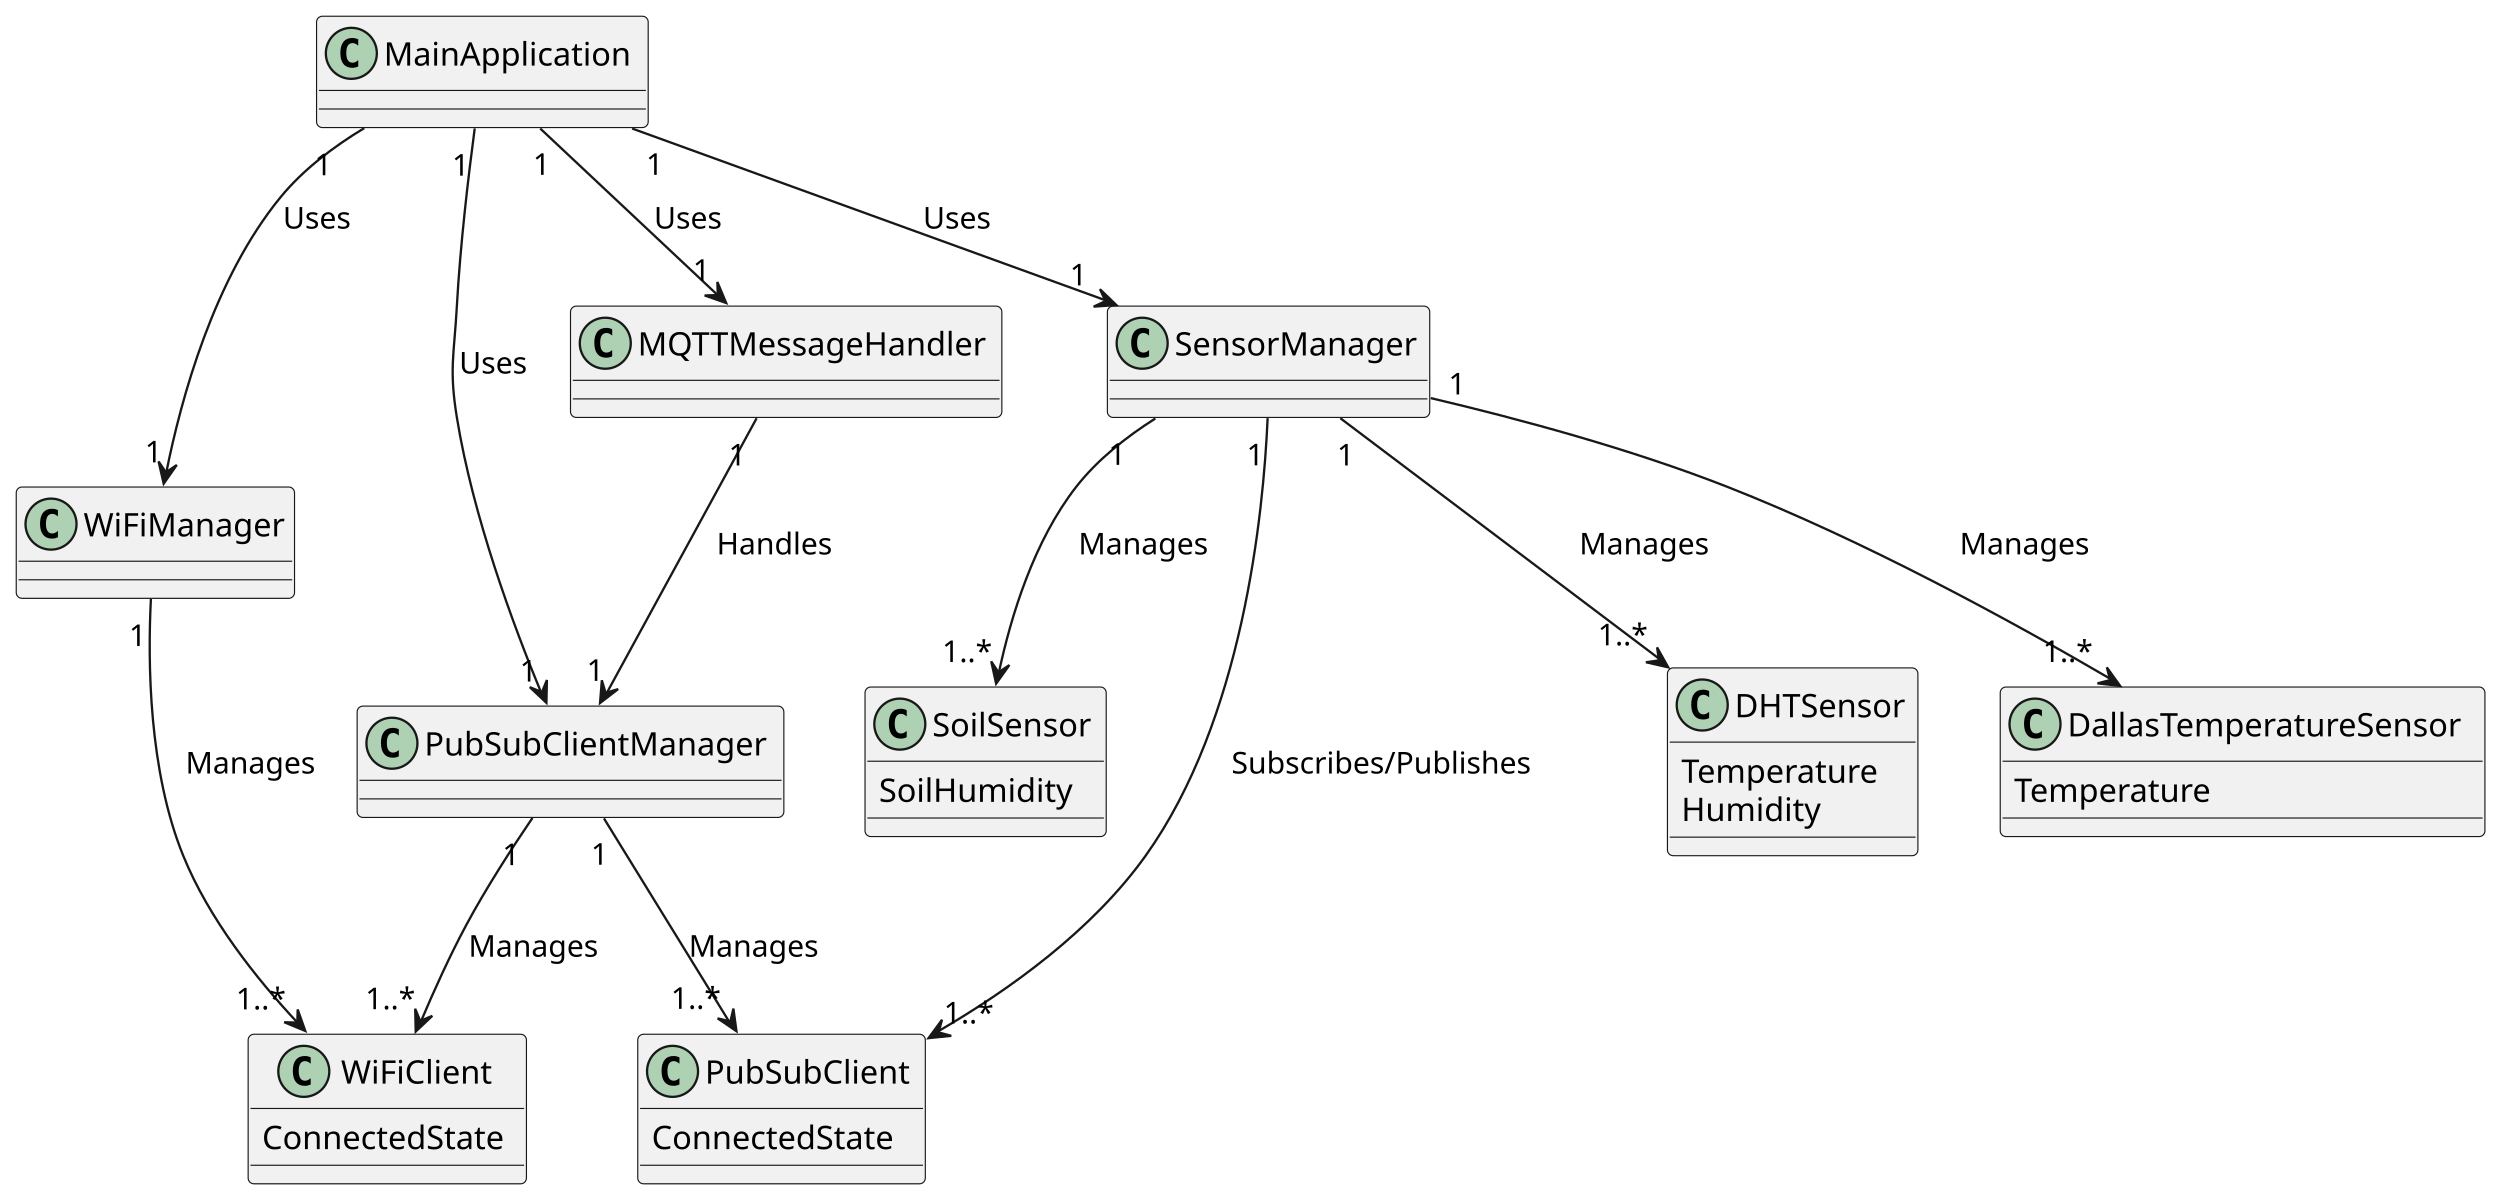
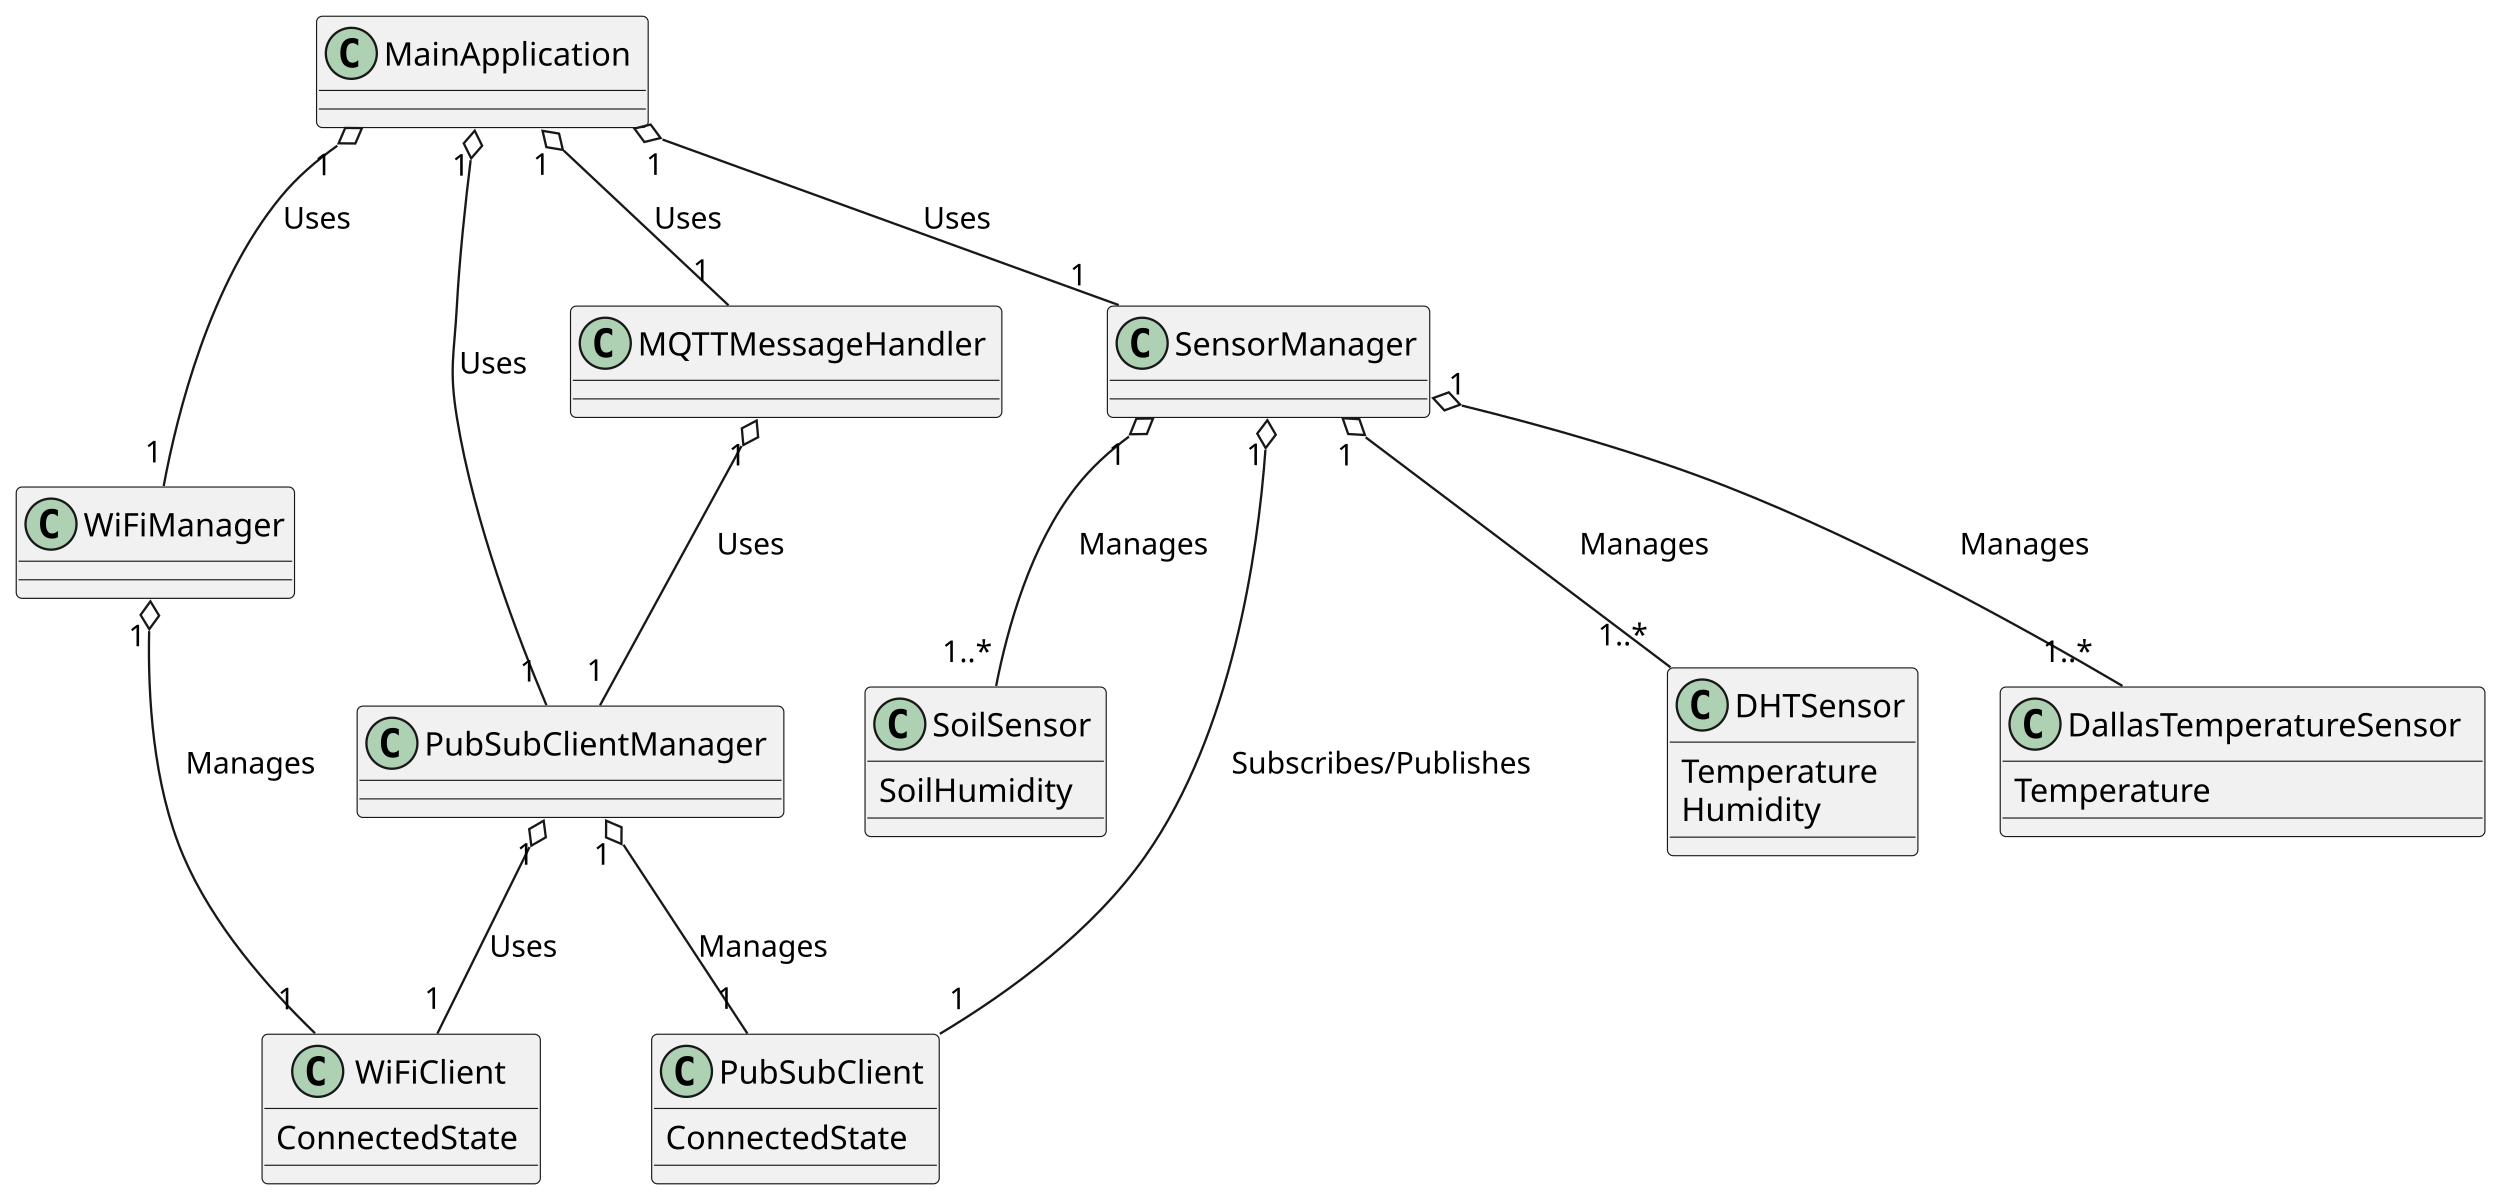
<svg xmlns="http://www.w3.org/2000/svg" contentStyleType="text/css" height="517px" preserveAspectRatio="none" style="width:1078px;height:517px;background:#FFFFFF;" version="1.1" viewBox="0 0 1078 517" width="1078px" zoomAndPan="magnify">
  <defs />
  <g>
    <g id="elem_WiFiManager">
      <rect codeLine="2" fill="#F1F1F1" height="48" id="WiFiManager" rx="2.5" ry="2.5" style="stroke:#181818;stroke-width:0.5;" width="120" x="7" y="210" />
      <ellipse cx="22" cy="226" fill="#ADD1B2" rx="11" ry="11" style="stroke:#181818;stroke-width:1.0;" />
      <path d="M24.973,231.643 Q24.392,231.942 23.753,232.091 Q23.114,232.241 22.408,232.241 Q19.901,232.241 18.581,230.589 Q17.262,228.937 17.262,225.816 Q17.262,222.686 18.581,221.035 Q19.901,219.383 22.408,219.383 Q23.114,219.383 23.761,219.532 Q24.409,219.682 24.973,219.981 L24.973,222.703 Q24.342,222.122 23.749,221.852 Q23.155,221.583 22.524,221.583 Q21.18,221.583 20.495,222.649 Q19.81,223.716 19.81,225.816 Q19.81,227.908 20.495,228.974 Q21.18,230.041 22.524,230.041 Q23.155,230.041 23.749,229.771 Q24.342,229.501 24.973,228.92 Z " fill="#000000" />
      <text fill="#000000" font-family="sans-serif" font-size="14" lengthAdjust="spacing" textLength="88" x="36" y="231.291">WiFiManager</text>
      <line style="stroke:#181818;stroke-width:0.5;" x1="8" x2="126" y1="242" y2="242" />
      <line style="stroke:#181818;stroke-width:0.5;" x1="8" x2="126" y1="250" y2="250" />
    </g>
    <g id="elem_PubSubClientManager">
      <rect codeLine="5" fill="#F1F1F1" height="48" id="PubSubClientManager" rx="2.5" ry="2.5" style="stroke:#181818;stroke-width:0.5;" width="184" x="154" y="304.48" />
      <ellipse cx="169" cy="320.48" fill="#ADD1B2" rx="11" ry="11" style="stroke:#181818;stroke-width:1.0;" />
      <path d="M171.973,326.123 Q171.392,326.422 170.753,326.571 Q170.114,326.721 169.408,326.721 Q166.901,326.721 165.582,325.069 Q164.262,323.417 164.262,320.296 Q164.262,317.166 165.582,315.515 Q166.901,313.863 169.408,313.863 Q170.114,313.863 170.761,314.012 Q171.409,314.162 171.973,314.461 L171.973,317.183 Q171.342,316.602 170.749,316.332 Q170.155,316.062 169.524,316.062 Q168.18,316.062 167.495,317.129 Q166.81,318.196 166.81,320.296 Q166.81,322.388 167.495,323.454 Q168.18,324.521 169.524,324.521 Q170.155,324.521 170.749,324.251 Q171.342,323.981 171.973,323.4 Z " fill="#000000" />
      <text fill="#000000" font-family="sans-serif" font-size="14" lengthAdjust="spacing" textLength="152" x="183" y="325.771">PubSubClientManager</text>
      <line style="stroke:#181818;stroke-width:0.5;" x1="155" x2="337" y1="336.48" y2="336.48" />
      <line style="stroke:#181818;stroke-width:0.5;" x1="155" x2="337" y1="344.48" y2="344.48" />
    </g>
    <g id="elem_SensorManager">
      <rect codeLine="8" fill="#F1F1F1" height="48" id="SensorManager" rx="2.5" ry="2.5" style="stroke:#181818;stroke-width:0.5;" width="139" x="477.5" y="132" />
      <ellipse cx="492.5" cy="148" fill="#ADD1B2" rx="11" ry="11" style="stroke:#181818;stroke-width:1.0;" />
      <path d="M495.473,153.643 Q494.892,153.942 494.253,154.091 Q493.614,154.241 492.908,154.241 Q490.401,154.241 489.082,152.589 Q487.762,150.937 487.762,147.816 Q487.762,144.686 489.082,143.035 Q490.401,141.383 492.908,141.383 Q493.614,141.383 494.261,141.532 Q494.909,141.682 495.473,141.981 L495.473,144.703 Q494.842,144.122 494.249,143.852 Q493.655,143.583 493.024,143.583 Q491.68,143.583 490.995,144.649 Q490.31,145.716 490.31,147.816 Q490.31,149.908 490.995,150.974 Q491.68,152.041 493.024,152.041 Q493.655,152.041 494.249,151.771 Q494.842,151.501 495.473,150.92 Z " fill="#000000" />
      <text fill="#000000" font-family="sans-serif" font-size="14" lengthAdjust="spacing" textLength="107" x="506.5" y="153.291">SensorManager</text>
      <line style="stroke:#181818;stroke-width:0.5;" x1="478.5" x2="615.5" y1="164" y2="164" />
      <line style="stroke:#181818;stroke-width:0.5;" x1="478.5" x2="615.5" y1="172" y2="172" />
    </g>
    <g id="elem_MQTTMessageHandler">
      <rect codeLine="11" fill="#F1F1F1" height="48" id="MQTTMessageHandler" rx="2.5" ry="2.5" style="stroke:#181818;stroke-width:0.5;" width="186" x="246" y="132" />
      <ellipse cx="261" cy="148" fill="#ADD1B2" rx="11" ry="11" style="stroke:#181818;stroke-width:1.0;" />
      <path d="M263.973,153.643 Q263.392,153.942 262.753,154.091 Q262.114,154.241 261.408,154.241 Q258.901,154.241 257.582,152.589 Q256.262,150.937 256.262,147.816 Q256.262,144.686 257.582,143.035 Q258.901,141.383 261.408,141.383 Q262.114,141.383 262.761,141.532 Q263.409,141.682 263.973,141.981 L263.973,144.703 Q263.342,144.122 262.749,143.852 Q262.155,143.583 261.524,143.583 Q260.18,143.583 259.495,144.649 Q258.81,145.716 258.81,147.816 Q258.81,149.908 259.495,150.974 Q260.18,152.041 261.524,152.041 Q262.155,152.041 262.749,151.771 Q263.342,151.501 263.973,150.92 Z " fill="#000000" />
      <text fill="#000000" font-family="sans-serif" font-size="14" lengthAdjust="spacing" textLength="154" x="275" y="153.291">MQTTMessageHandler</text>
      <line style="stroke:#181818;stroke-width:0.5;" x1="247" x2="431" y1="164" y2="164" />
      <line style="stroke:#181818;stroke-width:0.5;" x1="247" x2="431" y1="172" y2="172" />
    </g>
    <g id="elem_MainApplication">
      <rect codeLine="14" fill="#F1F1F1" height="48" id="MainApplication" rx="2.5" ry="2.5" style="stroke:#181818;stroke-width:0.5;" width="143" x="136.5" y="7" />
      <ellipse cx="151.5" cy="23" fill="#ADD1B2" rx="11" ry="11" style="stroke:#181818;stroke-width:1.0;" />
      <path d="M154.473,28.643 Q153.892,28.942 153.253,29.091 Q152.614,29.241 151.908,29.241 Q149.401,29.241 148.082,27.589 Q146.762,25.937 146.762,22.816 Q146.762,19.686 148.082,18.035 Q149.401,16.383 151.908,16.383 Q152.614,16.383 153.261,16.532 Q153.909,16.682 154.473,16.98 L154.473,19.703 Q153.842,19.122 153.249,18.852 Q152.655,18.582 152.024,18.582 Q150.68,18.582 149.995,19.649 Q149.31,20.716 149.31,22.816 Q149.31,24.908 149.995,25.974 Q150.68,27.041 152.024,27.041 Q152.655,27.041 153.249,26.771 Q153.842,26.502 154.473,25.92 Z " fill="#000000" />
      <text fill="#000000" font-family="sans-serif" font-size="14" lengthAdjust="spacing" textLength="111" x="165.5" y="28.291">MainApplication</text>
      <line style="stroke:#181818;stroke-width:0.5;" x1="137.5" x2="278.5" y1="39" y2="39" />
      <line style="stroke:#181818;stroke-width:0.5;" x1="137.5" x2="278.5" y1="47" y2="47" />
    </g>
    <g id="elem_WiFiClient">
-       <rect codeLine="17" fill="#F1F1F1" height="64.488" id="WiFiClient" rx="2.5" ry="2.5" style="stroke:#181818;stroke-width:0.5;" width="120" x="107" y="445.97" />
-       <ellipse cx="131" cy="461.97" fill="#ADD1B2" rx="11" ry="11" style="stroke:#181818;stroke-width:1.0;" />
-       <path d="M133.973,467.613 Q133.392,467.912 132.753,468.061 Q132.114,468.211 131.408,468.211 Q128.901,468.211 127.582,466.559 Q126.262,464.907 126.262,461.786 Q126.262,458.656 127.582,457.005 Q128.901,455.353 131.408,455.353 Q132.114,455.353 132.761,455.502 Q133.409,455.652 133.973,455.95 L133.973,458.673 Q133.342,458.092 132.749,457.822 Q132.155,457.553 131.524,457.553 Q130.18,457.553 129.495,458.619 Q128.81,459.686 128.81,461.786 Q128.81,463.878 129.495,464.944 Q130.18,466.011 131.524,466.011 Q132.155,466.011 132.749,465.741 Q133.342,465.471 133.973,464.89 Z " fill="#000000" />
-       <text fill="#000000" font-family="sans-serif" font-size="14" lengthAdjust="spacing" textLength="68" x="147" y="467.261">WiFiClient</text>
-       <line style="stroke:#181818;stroke-width:0.5;" x1="108" x2="226" y1="477.97" y2="477.97" />
-       <text fill="#000000" font-family="sans-serif" font-size="14" lengthAdjust="spacing" textLength="108" x="113" y="495.505">ConnectedState</text>
-       <line style="stroke:#181818;stroke-width:0.5;" x1="108" x2="226" y1="502.458" y2="502.458" />
+       <rect codeLine="17" fill="#F1F1F1" height="64.488" id="WiFiClient" rx="2.5" ry="2.5" style="stroke:#181818;stroke-width:0.5;" width="120" x="113" y="445.97" />
+       <ellipse cx="137" cy="461.97" fill="#ADD1B2" rx="11" ry="11" style="stroke:#181818;stroke-width:1.0;" />
+       <path d="M139.973,467.613 Q139.392,467.912 138.753,468.061 Q138.114,468.211 137.408,468.211 Q134.901,468.211 133.582,466.559 Q132.262,464.907 132.262,461.786 Q132.262,458.656 133.582,457.005 Q134.901,455.353 137.408,455.353 Q138.114,455.353 138.761,455.502 Q139.409,455.652 139.973,455.95 L139.973,458.673 Q139.342,458.092 138.749,457.822 Q138.155,457.553 137.524,457.553 Q136.18,457.553 135.495,458.619 Q134.81,459.686 134.81,461.786 Q134.81,463.878 135.495,464.944 Q136.18,466.011 137.524,466.011 Q138.155,466.011 138.749,465.741 Q139.342,465.471 139.973,464.89 Z " fill="#000000" />
+       <text fill="#000000" font-family="sans-serif" font-size="14" lengthAdjust="spacing" textLength="68" x="153" y="467.261">WiFiClient</text>
+       <line style="stroke:#181818;stroke-width:0.5;" x1="114" x2="232" y1="477.97" y2="477.97" />
+       <text fill="#000000" font-family="sans-serif" font-size="14" lengthAdjust="spacing" textLength="108" x="119" y="495.505">ConnectedState</text>
+       <line style="stroke:#181818;stroke-width:0.5;" x1="114" x2="232" y1="502.458" y2="502.458" />
    </g>
    <g id="elem_PubSubClient">
-       <rect codeLine="21" fill="#F1F1F1" height="64.488" id="PubSubClient" rx="2.5" ry="2.5" style="stroke:#181818;stroke-width:0.5;" width="124" x="275" y="445.97" />
-       <ellipse cx="290" cy="461.97" fill="#ADD1B2" rx="11" ry="11" style="stroke:#181818;stroke-width:1.0;" />
-       <path d="M292.973,467.613 Q292.392,467.912 291.753,468.061 Q291.114,468.211 290.408,468.211 Q287.901,468.211 286.582,466.559 Q285.262,464.907 285.262,461.786 Q285.262,458.656 286.582,457.005 Q287.901,455.353 290.408,455.353 Q291.114,455.353 291.761,455.502 Q292.409,455.652 292.973,455.95 L292.973,458.673 Q292.342,458.092 291.749,457.822 Q291.155,457.553 290.524,457.553 Q289.18,457.553 288.495,458.619 Q287.81,459.686 287.81,461.786 Q287.81,463.878 288.495,464.944 Q289.18,466.011 290.524,466.011 Q291.155,466.011 291.749,465.741 Q292.342,465.471 292.973,464.89 Z " fill="#000000" />
-       <text fill="#000000" font-family="sans-serif" font-size="14" lengthAdjust="spacing" textLength="92" x="304" y="467.261">PubSubClient</text>
-       <line style="stroke:#181818;stroke-width:0.5;" x1="276" x2="398" y1="477.97" y2="477.97" />
-       <text fill="#000000" font-family="sans-serif" font-size="14" lengthAdjust="spacing" textLength="108" x="281" y="495.505">ConnectedState</text>
-       <line style="stroke:#181818;stroke-width:0.5;" x1="276" x2="398" y1="502.458" y2="502.458" />
+       <rect codeLine="21" fill="#F1F1F1" height="64.488" id="PubSubClient" rx="2.5" ry="2.5" style="stroke:#181818;stroke-width:0.5;" width="124" x="281" y="445.97" />
+       <ellipse cx="296" cy="461.97" fill="#ADD1B2" rx="11" ry="11" style="stroke:#181818;stroke-width:1.0;" />
+       <path d="M298.973,467.613 Q298.392,467.912 297.753,468.061 Q297.114,468.211 296.408,468.211 Q293.901,468.211 292.582,466.559 Q291.262,464.907 291.262,461.786 Q291.262,458.656 292.582,457.005 Q293.901,455.353 296.408,455.353 Q297.114,455.353 297.761,455.502 Q298.409,455.652 298.973,455.95 L298.973,458.673 Q298.342,458.092 297.749,457.822 Q297.155,457.553 296.524,457.553 Q295.18,457.553 294.495,458.619 Q293.81,459.686 293.81,461.786 Q293.81,463.878 294.495,464.944 Q295.18,466.011 296.524,466.011 Q297.155,466.011 297.749,465.741 Q298.342,465.471 298.973,464.89 Z " fill="#000000" />
+       <text fill="#000000" font-family="sans-serif" font-size="14" lengthAdjust="spacing" textLength="92" x="310" y="467.261">PubSubClient</text>
+       <line style="stroke:#181818;stroke-width:0.5;" x1="282" x2="404" y1="477.97" y2="477.97" />
+       <text fill="#000000" font-family="sans-serif" font-size="14" lengthAdjust="spacing" textLength="108" x="287" y="495.505">ConnectedState</text>
+       <line style="stroke:#181818;stroke-width:0.5;" x1="282" x2="404" y1="502.458" y2="502.458" />
    </g>
    <g id="elem_DHTSensor">
      <rect codeLine="25" fill="#F1F1F1" height="80.977" id="DHTSensor" rx="2.5" ry="2.5" style="stroke:#181818;stroke-width:0.5;" width="108" x="719" y="288" />
      <ellipse cx="734" cy="304" fill="#ADD1B2" rx="11" ry="11" style="stroke:#181818;stroke-width:1.0;" />
      <path d="M736.973,309.643 Q736.392,309.942 735.753,310.091 Q735.114,310.241 734.408,310.241 Q731.901,310.241 730.582,308.589 Q729.262,306.937 729.262,303.816 Q729.262,300.687 730.582,299.035 Q731.901,297.383 734.408,297.383 Q735.114,297.383 735.761,297.532 Q736.409,297.682 736.973,297.981 L736.973,300.703 Q736.342,300.122 735.749,299.852 Q735.155,299.582 734.524,299.582 Q733.18,299.582 732.495,300.649 Q731.81,301.716 731.81,303.816 Q731.81,305.908 732.495,306.974 Q733.18,308.041 734.524,308.041 Q735.155,308.041 735.749,307.771 Q736.342,307.502 736.973,306.92 Z " fill="#000000" />
      <text fill="#000000" font-family="sans-serif" font-size="14" lengthAdjust="spacing" textLength="76" x="748" y="309.291">DHTSensor</text>
      <line style="stroke:#181818;stroke-width:0.5;" x1="720" x2="826" y1="320" y2="320" />
      <text fill="#000000" font-family="sans-serif" font-size="14" lengthAdjust="spacing" textLength="89" x="725" y="337.535">Temperature</text>
      <text fill="#000000" font-family="sans-serif" font-size="14" lengthAdjust="spacing" textLength="61" x="725" y="354.023">Humidity</text>
      <line style="stroke:#181818;stroke-width:0.5;" x1="720" x2="826" y1="360.977" y2="360.977" />
    </g>
    <g id="elem_DallasTemperatureSensor">
      <rect codeLine="30" fill="#F1F1F1" height="64.488" id="DallasTemperatureSensor" rx="2.5" ry="2.5" style="stroke:#181818;stroke-width:0.5;" width="209" x="862.5" y="296.24" />
      <ellipse cx="877.5" cy="312.24" fill="#ADD1B2" rx="11" ry="11" style="stroke:#181818;stroke-width:1.0;" />
      <path d="M880.473,317.883 Q879.892,318.182 879.253,318.331 Q878.614,318.481 877.908,318.481 Q875.401,318.481 874.082,316.829 Q872.762,315.177 872.762,312.056 Q872.762,308.926 874.082,307.275 Q875.401,305.623 877.908,305.623 Q878.614,305.623 879.261,305.772 Q879.909,305.922 880.473,306.221 L880.473,308.943 Q879.842,308.362 879.249,308.092 Q878.655,307.822 878.024,307.822 Q876.68,307.822 875.995,308.889 Q875.31,309.956 875.31,312.056 Q875.31,314.148 875.995,315.214 Q876.68,316.281 878.024,316.281 Q878.655,316.281 879.249,316.011 Q879.842,315.741 880.473,315.16 Z " fill="#000000" />
      <text fill="#000000" font-family="sans-serif" font-size="14" lengthAdjust="spacing" textLength="177" x="891.5" y="317.531">DallasTemperatureSensor</text>
      <line style="stroke:#181818;stroke-width:0.5;" x1="863.5" x2="1070.5" y1="328.24" y2="328.24" />
      <text fill="#000000" font-family="sans-serif" font-size="14" lengthAdjust="spacing" textLength="89" x="868.5" y="345.775">Temperature</text>
      <line style="stroke:#181818;stroke-width:0.5;" x1="863.5" x2="1070.5" y1="352.728" y2="352.728" />
    </g>
    <g id="elem_SoilSensor">
      <rect codeLine="34" fill="#F1F1F1" height="64.488" id="SoilSensor" rx="2.5" ry="2.5" style="stroke:#181818;stroke-width:0.5;" width="104" x="373" y="296.24" />
      <ellipse cx="388" cy="312.24" fill="#ADD1B2" rx="11" ry="11" style="stroke:#181818;stroke-width:1.0;" />
      <path d="M390.973,317.883 Q390.392,318.182 389.753,318.331 Q389.114,318.481 388.408,318.481 Q385.901,318.481 384.582,316.829 Q383.262,315.177 383.262,312.056 Q383.262,308.926 384.582,307.275 Q385.901,305.623 388.408,305.623 Q389.114,305.623 389.761,305.772 Q390.409,305.922 390.973,306.221 L390.973,308.943 Q390.342,308.362 389.749,308.092 Q389.155,307.822 388.524,307.822 Q387.18,307.822 386.495,308.889 Q385.81,309.956 385.81,312.056 Q385.81,314.148 386.495,315.214 Q387.18,316.281 388.524,316.281 Q389.155,316.281 389.749,316.011 Q390.342,315.741 390.973,315.16 Z " fill="#000000" />
      <text fill="#000000" font-family="sans-serif" font-size="14" lengthAdjust="spacing" textLength="72" x="402" y="317.531">SoilSensor</text>
      <line style="stroke:#181818;stroke-width:0.5;" x1="374" x2="476" y1="328.24" y2="328.24" />
      <text fill="#000000" font-family="sans-serif" font-size="14" lengthAdjust="spacing" textLength="86" x="379" y="345.775">SoilHumidity</text>
      <line style="stroke:#181818;stroke-width:0.5;" x1="374" x2="476" y1="352.728" y2="352.728" />
    </g>
    <g id="link_WiFiManager_WiFiClient">
-       <path codeLine="38" d="M65.07,258.23 C63.67,285.73 64.14,332.41 79,368.97 C90.02,396.09 110.25,421.73 128.53,441.24 " fill="none" id="WiFiManager-to-WiFiClient" style="stroke:#181818;stroke-width:1.0;" />
-       <polygon fill="#181818" points="131.65,444.56,128.357,435.278,128.208,440.933,122.554,440.784,131.65,444.56" style="stroke:#181818;stroke-width:1.0;" />
+       <path codeLine="38" d="M64.31,272.15 C63.71,299.9 65.9,338.19 79,368.97 C91.57,398.52 115.34,425.77 135.83,445.54 " fill="none" id="WiFiManager-backto-WiFiClient" style="stroke:#181818;stroke-width:1.0;" />
+       <polygon fill="none" points="64.86,259.32,60.619,265.152,64.372,271.31,68.613,265.478,64.86,259.32" style="stroke:#181818;stroke-width:1.0;" />
      <text fill="#000000" font-family="sans-serif" font-size="13" lengthAdjust="spacing" textLength="55" x="80" y="333.548">Manages</text>
-       <text fill="#000000" font-family="sans-serif" font-size="13" lengthAdjust="spacing" textLength="8" x="55.625" y="278.57">1</text>
-       <text fill="#000000" font-family="sans-serif" font-size="13" lengthAdjust="spacing" textLength="22" x="101.722" y="435.254">1..*</text>
+       <text fill="#000000" font-family="sans-serif" font-size="13" lengthAdjust="spacing" textLength="8" x="55.363" y="278.682">1</text>
+       <text fill="#000000" font-family="sans-serif" font-size="13" lengthAdjust="spacing" textLength="8" x="119.725" y="435.23">1</text>
    </g>
    <g id="link_PubSubClientManager_WiFiClient">
-       <path codeLine="39" d="M229.59,352.7 C220.59,365.93 209.56,383.01 201,398.97 C193.89,412.22 187.08,427.27 181.44,440.6 " fill="none" id="PubSubClientManager-to-WiFiClient" style="stroke:#181818;stroke-width:1.0;" />
-       <polygon fill="#181818" points="179.25,444.81,186.411,438.049,181.178,440.197,179.03,434.964,179.25,444.81" style="stroke:#181818;stroke-width:1.0;" />
-       <text fill="#000000" font-family="sans-serif" font-size="13" lengthAdjust="spacing" textLength="55" x="202" y="412.538">Manages</text>
-       <text fill="#000000" font-family="sans-serif" font-size="13" lengthAdjust="spacing" textLength="8" x="216.615" y="373.038">1</text>
-       <text fill="#000000" font-family="sans-serif" font-size="13" lengthAdjust="spacing" textLength="22" x="157.508" y="435.18">1..*</text>
+       <path codeLine="39" d="M228.31,365.28 C216.18,389.83 200.24,422.09 188.59,445.67 " fill="none" id="PubSubClientManager-backto-WiFiClient" style="stroke:#181818;stroke-width:1.0;" />
+       <polygon fill="none" points="234.43,353.89,228.187,357.498,229.116,364.649,235.36,361.041,234.43,353.89" style="stroke:#181818;stroke-width:1.0;" />
+       <text fill="#000000" font-family="sans-serif" font-size="13" lengthAdjust="spacing" textLength="30" x="211" y="412.538">Uses</text>
+       <text fill="#000000" font-family="sans-serif" font-size="13" lengthAdjust="spacing" textLength="8" x="222.829" y="372.873">1</text>
+       <text fill="#000000" font-family="sans-serif" font-size="13" lengthAdjust="spacing" textLength="8" x="182.98" y="435.011">1</text>
    </g>
    <g id="link_PubSubClientManager_PubSubClient">
-       <path codeLine="40" d="M260.42,352.89 C274.95,376.48 297.58,413.23 314.48,440.66 " fill="none" id="PubSubClientManager-to-PubSubClient" style="stroke:#181818;stroke-width:1.0;" />
-       <polygon fill="#181818" points="317.57,444.67,316.245,434.911,314.943,440.416,309.438,439.114,317.57,444.67" style="stroke:#181818;stroke-width:1.0;" />
-       <text fill="#000000" font-family="sans-serif" font-size="13" lengthAdjust="spacing" textLength="55" x="297" y="412.538">Manages</text>
-       <text fill="#000000" font-family="sans-serif" font-size="13" lengthAdjust="spacing" textLength="8" x="254.83" y="372.873">1</text>
-       <text fill="#000000" font-family="sans-serif" font-size="13" lengthAdjust="spacing" textLength="22" x="289.294" y="435.011">1..*</text>
+       <path codeLine="40" d="M268.84,364.27 C285.03,388.93 306.59,421.76 322.29,445.67 " fill="none" id="PubSubClientManager-backto-PubSubClient" style="stroke:#181818;stroke-width:1.0;" />
+       <polygon fill="none" points="261.37,353.89,261.322,361.101,267.959,363.919,268.008,356.708,261.37,353.89" style="stroke:#181818;stroke-width:1.0;" />
+       <text fill="#000000" font-family="sans-serif" font-size="13" lengthAdjust="spacing" textLength="55" x="301" y="412.538">Manages</text>
+       <text fill="#000000" font-family="sans-serif" font-size="13" lengthAdjust="spacing" textLength="8" x="255.999" y="372.873">1</text>
+       <text fill="#000000" font-family="sans-serif" font-size="13" lengthAdjust="spacing" textLength="8" x="309.194" y="435.011">1</text>
    </g>
    <g id="link_SensorManager_DHTSensor">
-       <path codeLine="41" d="M577.95,180.34 C613.29,207 671.87,251.19 715.62,284.2 " fill="none" id="SensorManager-to-DHTSensor" style="stroke:#181818;stroke-width:1.0;" />
-       <polygon fill="#181818" points="719.34,287.76,714.54,279.16,715.34,284.76,709.74,285.56,719.34,287.76" style="stroke:#181818;stroke-width:1.0;" />
+       <path codeLine="41" d="M588.88,188.59 C625.97,216.57 680.31,257.56 720.34,287.76 " fill="none" id="SensorManager-backto-DHTSensor" style="stroke:#181818;stroke-width:1.0;" />
+       <polygon fill="none" points="578.95,180.34,581.329,187.147,588.528,187.57,586.149,180.762,578.95,180.34" style="stroke:#181818;stroke-width:1.0;" />
      <text fill="#000000" font-family="sans-serif" font-size="13" lengthAdjust="spacing" textLength="55" x="681" y="239.068">Manages</text>
      <text fill="#000000" font-family="sans-serif" font-size="13" lengthAdjust="spacing" textLength="8" x="576.519" y="200.707">1</text>
      <text fill="#000000" font-family="sans-serif" font-size="13" lengthAdjust="spacing" textLength="22" x="688.99" y="278.268">1..*</text>
    </g>
    <g id="link_SensorManager_DallasTemperatureSensor">
-       <path codeLine="42" d="M616.95,171.66 C655.42,180.72 703.6,193.74 745,210 C803.43,232.94 866.34,267.23 910.22,292.85 " fill="none" id="SensorManager-to-DallasTemperatureSensor" style="stroke:#181818;stroke-width:1.0;" />
-       <polygon fill="#181818" points="914.21,295.77,908.468,287.768,909.896,293.242,904.423,294.67,914.21,295.77" style="stroke:#181818;stroke-width:1.0;" />
+       <path codeLine="42" d="M630.38,174.89 C666.25,183.71 708.29,195.58 745,210 C805.68,233.82 871.2,269.89 915.21,295.77 " fill="none" id="SensorManager-backto-DallasTemperatureSensor" style="stroke:#181818;stroke-width:1.0;" />
+       <polygon fill="none" points="617.95,171.66,622.846,176.954,629.616,174.471,624.72,169.177,617.95,171.66" style="stroke:#181818;stroke-width:1.0;" />
      <text fill="#000000" font-family="sans-serif" font-size="13" lengthAdjust="spacing" textLength="55" x="845" y="239.068">Manages</text>
      <text fill="#000000" font-family="sans-serif" font-size="13" lengthAdjust="spacing" textLength="8" x="624.576" y="170.086">1</text>
      <text fill="#000000" font-family="sans-serif" font-size="13" lengthAdjust="spacing" textLength="22" x="880.848" y="285.452">1..*</text>
    </g>
    <g id="link_SensorManager_SoilSensor">
-       <path codeLine="43" d="M498.19,180.45 C485.65,188.38 473.14,198.26 464,210 C445.91,233.23 436.01,265.25 430.72,289.99 " fill="none" id="SensorManager-to-SoilSensor" style="stroke:#181818;stroke-width:1.0;" />
-       <polygon fill="#181818" points="429.53,294.8,435.249,286.782,430.53,289.901,427.41,285.182,429.53,294.8" style="stroke:#181818;stroke-width:1.0;" />
+       <path codeLine="43" d="M486.83,188.24 C478.34,194.57 470.35,201.83 464,210 C444.46,235.09 434.48,270.44 429.53,295.8 " fill="none" id="SensorManager-backto-SoilSensor" style="stroke:#181818;stroke-width:1.0;" />
+       <polygon fill="none" points="497.19,180.45,489.98,180.549,487.298,187.243,494.508,187.144,497.19,180.45" style="stroke:#181818;stroke-width:1.0;" />
      <text fill="#000000" font-family="sans-serif" font-size="13" lengthAdjust="spacing" textLength="55" x="465" y="239.068">Manages</text>
      <text fill="#000000" font-family="sans-serif" font-size="13" lengthAdjust="spacing" textLength="8" x="477.978" y="200.443">1</text>
      <text fill="#000000" font-family="sans-serif" font-size="13" lengthAdjust="spacing" textLength="22" x="406.256" y="285.488">1..*</text>
    </g>
    <g id="link_SensorManager_PubSubClient">
-       <path codeLine="44" d="M546.6,180.3 C544.78,221.95 535.87,310.3 494,368.97 C471.18,400.95 435.79,426.54 404.38,444.79 " fill="none" id="SensorManager-to-PubSubClient" style="stroke:#181818;stroke-width:1.0;" />
-       <polygon fill="#181818" points="400.38,447.65,410.178,446.651,404.719,445.166,406.204,439.708,400.38,447.65" style="stroke:#181818;stroke-width:1.0;" />
+       <path codeLine="44" d="M545.66,193.95 C542.36,239.03 531.21,315.8 494,368.97 C471.44,401.21 436.09,427.31 405.26,445.79 " fill="none" id="SensorManager-backto-PubSubClient" style="stroke:#181818;stroke-width:1.0;" />
+       <polygon fill="none" points="546.49,181.22,542.128,186.962,545.751,193.197,550.113,187.455,546.49,181.22" style="stroke:#181818;stroke-width:1.0;" />
      <text fill="#000000" font-family="sans-serif" font-size="13" lengthAdjust="spacing" textLength="135" x="531" y="333.548">Subscribes/Publishes</text>
-       <text fill="#000000" font-family="sans-serif" font-size="13" lengthAdjust="spacing" textLength="8" x="537.528" y="200.657">1</text>
-       <text fill="#000000" font-family="sans-serif" font-size="13" lengthAdjust="spacing" textLength="22" x="406.947" y="441.309">1..*</text>
+       <text fill="#000000" font-family="sans-serif" font-size="13" lengthAdjust="spacing" textLength="8" x="537.391" y="200.558">1</text>
+       <text fill="#000000" font-family="sans-serif" font-size="13" lengthAdjust="spacing" textLength="8" x="409.276" y="435.156">1</text>
    </g>
    <g id="link_MQTTMessageHandler_PubSubClientManager">
-       <path codeLine="45" d="M326.26,180.34 C309.41,211.25 279.7,265.7 261.54,298.99 " fill="none" id="MQTTMessageHandler-to-PubSubClientManager" style="stroke:#181818;stroke-width:1.0;" />
-       <polygon fill="#181818" points="258.73,303.14,266.544,297.145,261.119,298.748,259.517,293.323,258.73,303.14" style="stroke:#181818;stroke-width:1.0;" />
-       <text fill="#000000" font-family="sans-serif" font-size="13" lengthAdjust="spacing" textLength="51" x="309" y="239.068">Handles</text>
+       <path codeLine="45" d="M319.72,192.34 C301.43,225.86 274.48,275.28 258.73,304.14 " fill="none" id="MQTTMessageHandler-backto-PubSubClientManager" style="stroke:#181818;stroke-width:1.0;" />
+       <polygon fill="none" points="326.26,181.34,319.878,184.697,320.522,191.879,326.904,188.522,326.26,181.34" style="stroke:#181818;stroke-width:1.0;" />
+       <text fill="#000000" font-family="sans-serif" font-size="13" lengthAdjust="spacing" textLength="30" x="309" y="239.068">Uses</text>
      <text fill="#000000" font-family="sans-serif" font-size="13" lengthAdjust="spacing" textLength="8" x="314.18" y="200.707">1</text>
      <text fill="#000000" font-family="sans-serif" font-size="13" lengthAdjust="spacing" textLength="8" x="252.967" y="293.589">1</text>
    </g>
    <g id="link_MainApplication_WiFiManager">
-       <path codeLine="46" d="M157.07,55.24 C143.93,63.16 130.76,73.1 121,85 C92.27,120.04 78.11,171.72 71.69,203.82 " fill="none" id="MainApplication-to-WiFiManager" style="stroke:#181818;stroke-width:1.0;" />
-       <polygon fill="#181818" points="70.58,208.57,76.227,200.501,71.536,203.662,68.374,198.971,70.58,208.57" style="stroke:#181818;stroke-width:1.0;" />
+       <path codeLine="46" d="M145.45,62.83 C136.41,69.23 127.86,76.63 121,85 C90.48,122.22 76.4,178.21 70.58,209.57 " fill="none" id="MainApplication-backto-WiFiManager" style="stroke:#181818;stroke-width:1.0;" />
+       <polygon fill="none" points="156.07,55.24,148.859,55.167,146.019,61.796,153.23,61.868,156.07,55.24" style="stroke:#181818;stroke-width:1.0;" />
      <text fill="#000000" font-family="sans-serif" font-size="13" lengthAdjust="spacing" textLength="30" x="122" y="98.568">Uses</text>
      <text fill="#000000" font-family="sans-serif" font-size="13" lengthAdjust="spacing" textLength="8" x="135.681" y="75.583">1</text>
      <text fill="#000000" font-family="sans-serif" font-size="13" lengthAdjust="spacing" textLength="8" x="62.478" y="199.393">1</text>
    </g>
    <g id="link_MainApplication_PubSubClientManager">
-       <path codeLine="47" d="M204.7,55.37 C202.01,75.6 198.44,105.66 197,132 C195.83,153.3 193.59,158.94 197,180 C203.9,222.62 221.32,269.59 233.41,298.82 " fill="none" id="MainApplication-to-PubSubClientManager" style="stroke:#181818;stroke-width:1.0;" />
-       <polygon fill="#181818" points="235.61,303.06,235.83,293.214,233.682,298.447,228.449,296.299,235.61,303.06" style="stroke:#181818;stroke-width:1.0;" />
+       <path codeLine="47" d="M202.94,69.08 C200.63,87.89 198.15,111.11 197,132 C195.83,153.3 193.59,158.94 197,180 C204.32,225.28 223.53,275.46 235.61,304.06 " fill="none" id="MainApplication-backto-PubSubClientManager" style="stroke:#181818;stroke-width:1.0;" />
+       <polygon fill="none" points="204.7,56.37,199.968,61.811,203.171,68.272,207.903,62.831,204.7,56.37" style="stroke:#181818;stroke-width:1.0;" />
      <text fill="#000000" font-family="sans-serif" font-size="13" lengthAdjust="spacing" textLength="30" x="198" y="161.068">Uses</text>
      <text fill="#000000" font-family="sans-serif" font-size="13" lengthAdjust="spacing" textLength="8" x="194.921" y="75.745">1</text>
      <text fill="#000000" font-family="sans-serif" font-size="13" lengthAdjust="spacing" textLength="8" x="224.102" y="293.886">1</text>
    </g>
    <g id="link_MainApplication_SensorManager">
-       <path codeLine="48" d="M272.56,55.42 C331.02,76.63 416.94,107.81 477.02,129.61 " fill="none" id="MainApplication-to-SensorManager" style="stroke:#181818;stroke-width:1.0;" />
-       <polygon fill="#181818" points="481.39,131.55,474.305,124.708,476.693,129.837,471.564,132.224,481.39,131.55" style="stroke:#181818;stroke-width:1.0;" />
+       <path codeLine="48" d="M285.68,60.18 C345.21,81.78 426.39,111.23 482.39,131.55 " fill="none" id="MainApplication-backto-SensorManager" style="stroke:#181818;stroke-width:1.0;" />
+       <polygon fill="none" points="273.56,55.42,277.837,61.226,284.841,59.51,280.564,53.705,273.56,55.42" style="stroke:#181818;stroke-width:1.0;" />
      <text fill="#000000" font-family="sans-serif" font-size="13" lengthAdjust="spacing" textLength="30" x="398" y="98.568">Uses</text>
      <text fill="#000000" font-family="sans-serif" font-size="13" lengthAdjust="spacing" textLength="8" x="278.565" y="75.406">1</text>
      <text fill="#000000" font-family="sans-serif" font-size="13" lengthAdjust="spacing" textLength="8" x="461.311" y="123.058">1</text>
    </g>
    <g id="link_MainApplication_MQTTMessageHandler">
-       <path codeLine="49" d="M232.95,55.42 C254.89,76.02 286.85,106.03 309.94,127.71 " fill="none" id="MainApplication-to-MQTTMessageHandler" style="stroke:#181818;stroke-width:1.0;" />
-       <polygon fill="#181818" points="313.14,130.66,309.328,121.579,309.499,127.233,303.845,127.404,313.14,130.66" style="stroke:#181818;stroke-width:1.0;" />
+       <path codeLine="49" d="M243.08,64.94 C265.51,85.99 294.05,112.79 314.14,131.66 " fill="none" id="MainApplication-backto-MQTTMessageHandler" style="stroke:#181818;stroke-width:1.0;" />
+       <polygon fill="none" points="233.95,56.42,235.589,63.443,242.701,64.631,241.062,57.608,233.95,56.42" style="stroke:#181818;stroke-width:1.0;" />
      <text fill="#000000" font-family="sans-serif" font-size="13" lengthAdjust="spacing" textLength="30" x="282" y="98.568">Uses</text>
      <text fill="#000000" font-family="sans-serif" font-size="13" lengthAdjust="spacing" textLength="8" x="229.795" y="75.406">1</text>
      <text fill="#000000" font-family="sans-serif" font-size="13" lengthAdjust="spacing" textLength="8" x="298.745" y="121.109">1</text>
    </g>
  </g>
</svg>
